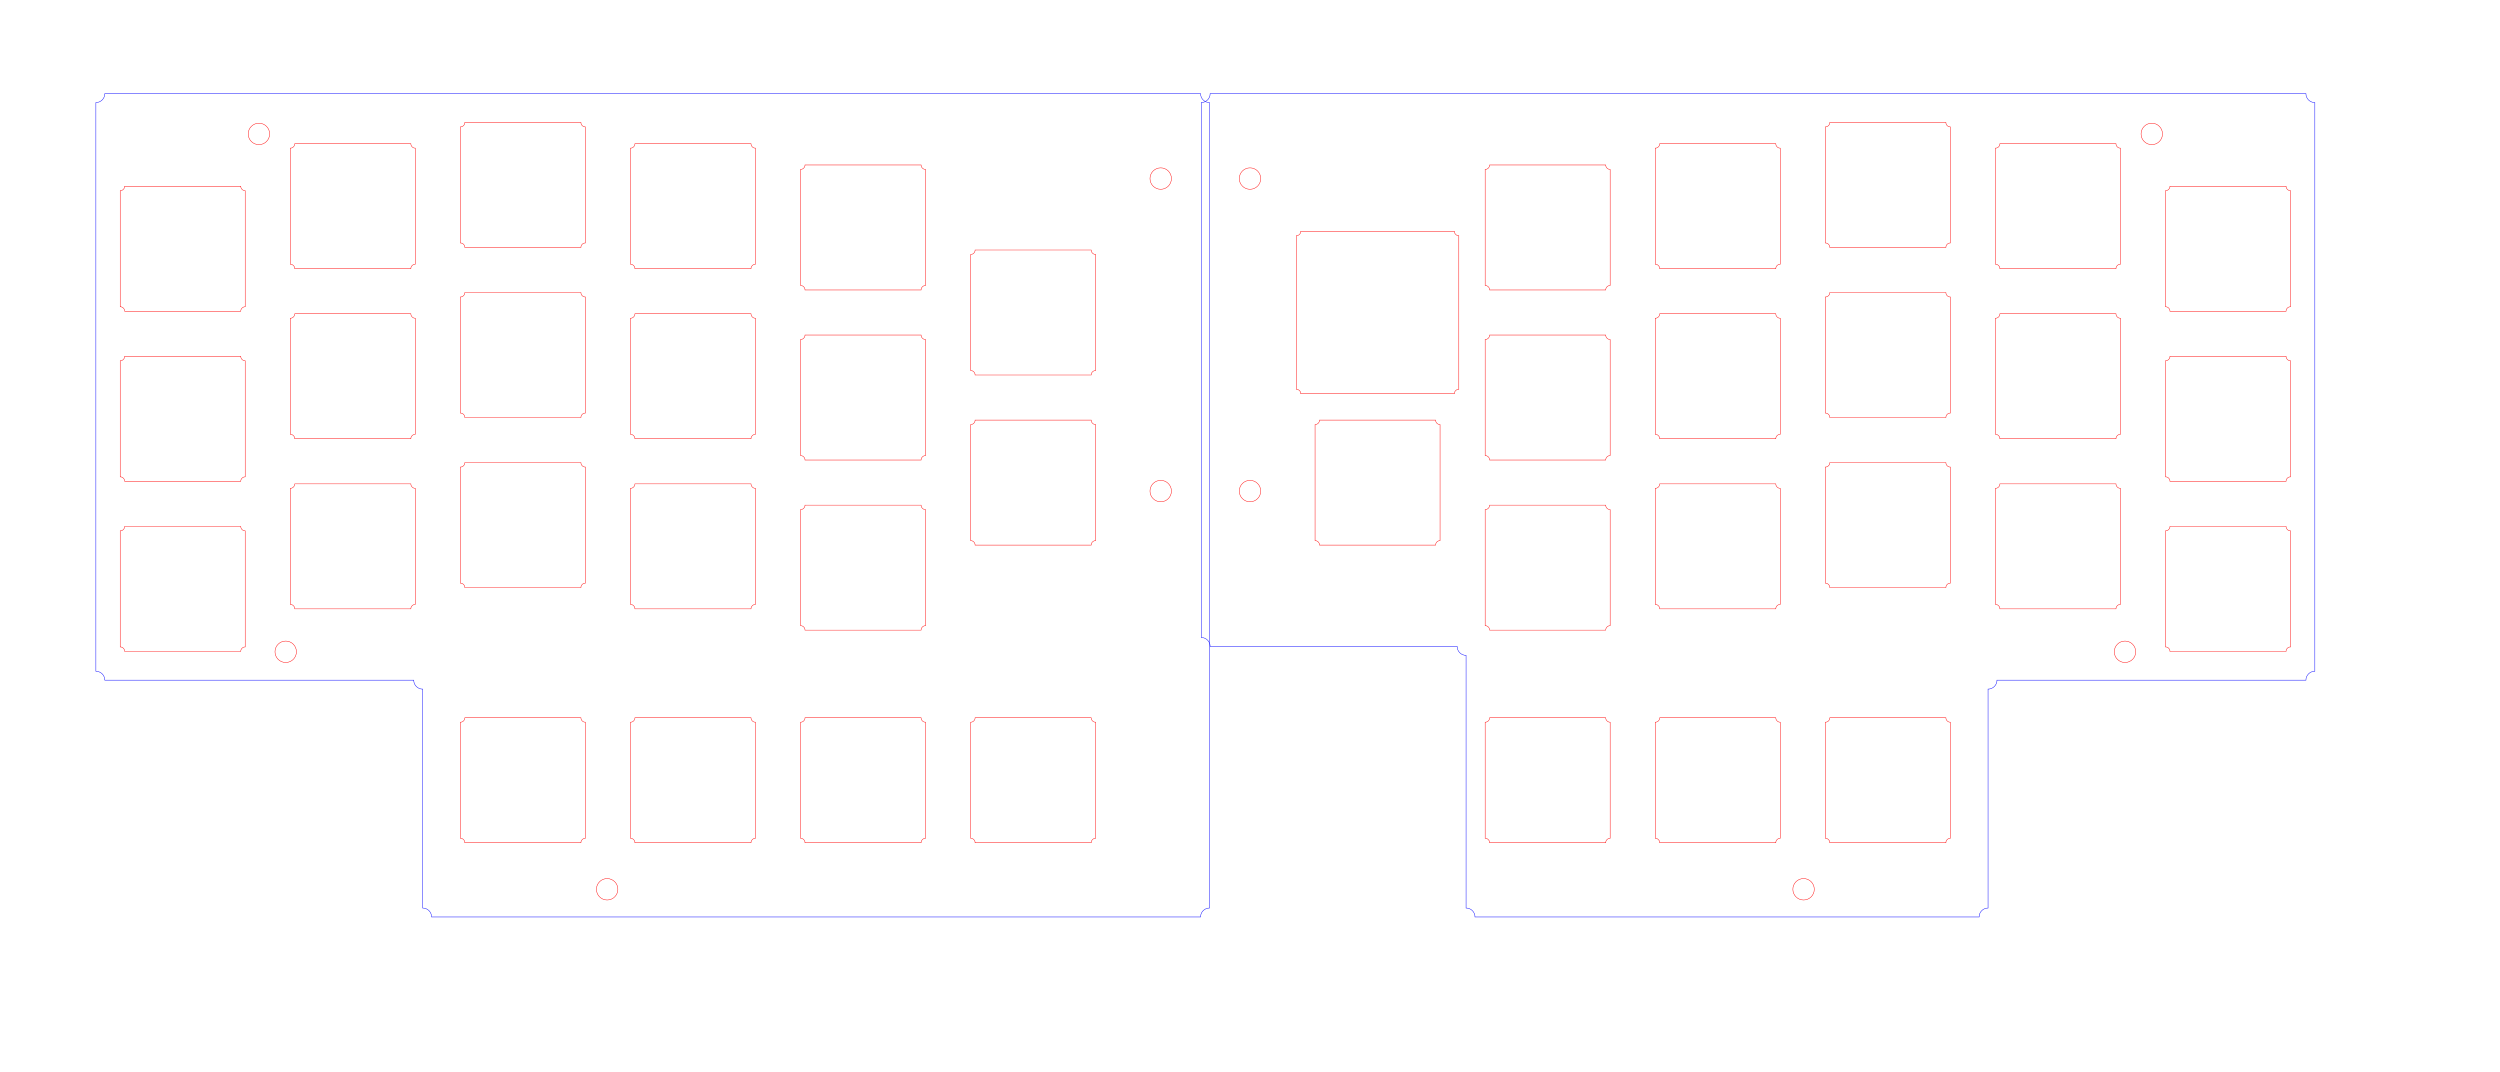
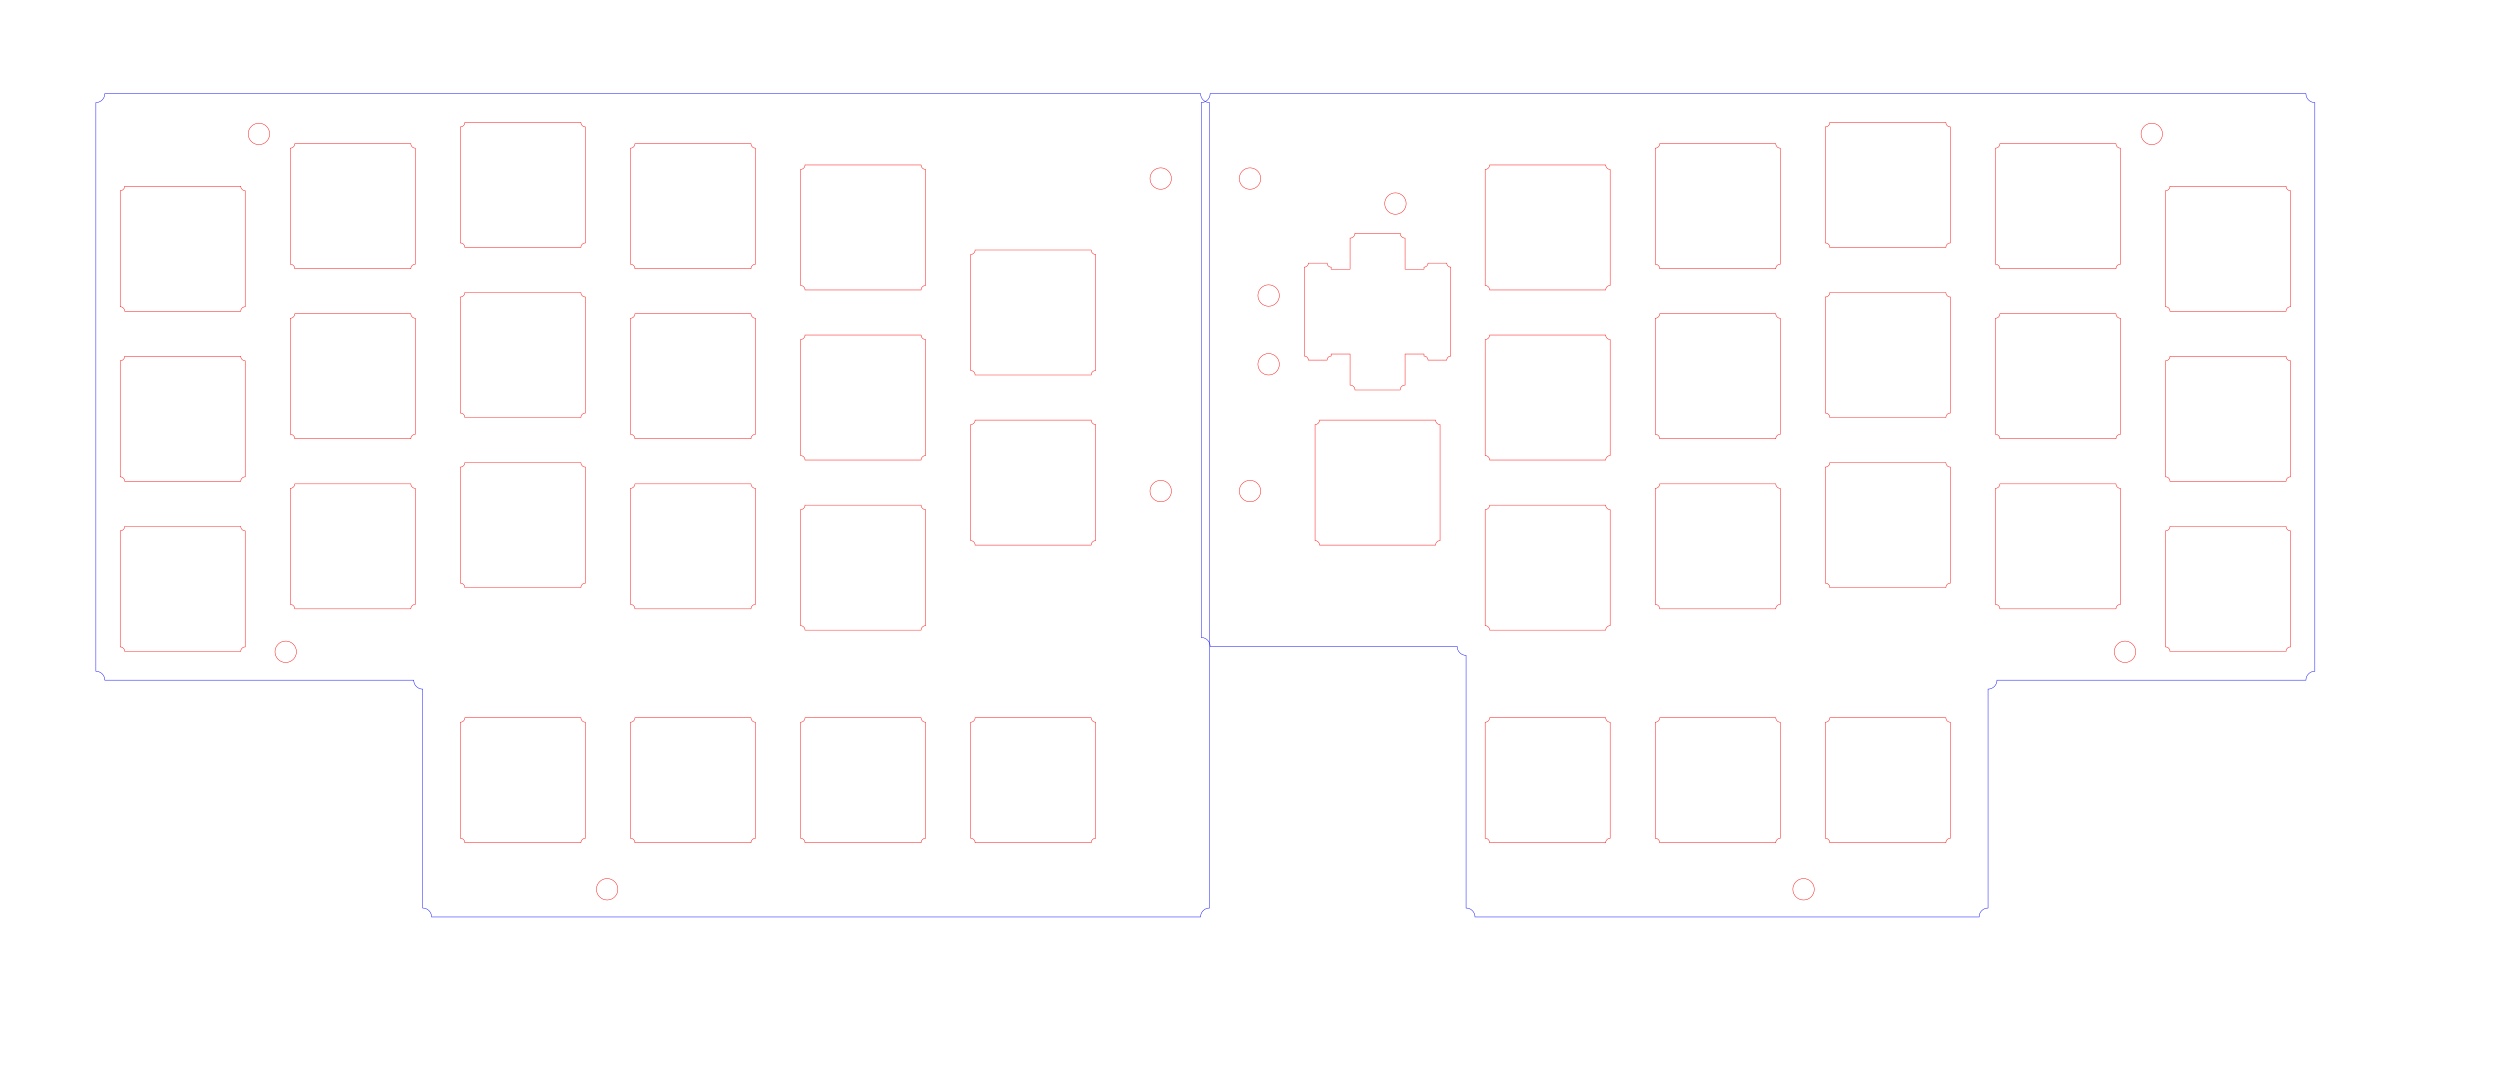
<svg xmlns="http://www.w3.org/2000/svg" version="1.1" width="280.0mm" height="120.0mm" viewBox="0 0 280.0 120.0">
  <g id="CUT2" style="fill:none;stroke:#0000ff;stroke-width:0.05">
    <path d="M 10.738 11.488 A 1 1 0 0 0 11.738 10.488 L 134.463 10.488 A 1 1 0 0 0 135.463 11.488 L 135.463 101.7 A 1 1 0 0 0 134.463 102.7 L 48.337 102.7 A 1 1 0 0 0 47.337 101.7 L 47.337 77.181 A 1 1 0 0 1 46.337 76.181 L 11.738 76.181 A 1 1 0 0 0 10.738 75.181 L 10.738 11.488 Z" />
    <path d="M 134.537 11.488 A 1 1 0 0 0 135.537 10.488 L 258.262 10.488 A 1 1 0 0 0 259.262 11.488 L 259.262 75.181 A 1 1 0 0 0 258.262 76.181 L 223.662 76.181 A 1 1 0 0 1 222.662 77.181 L 222.662 101.7 A 1 1 0 0 0 221.662 102.7 L 165.2 102.7 A 1 1 0 0 0 164.2 101.7 L 164.2 73.4 A 1 1 0 0 1 163.2 72.4 L 135.537 72.4 A 1 1 0 0 0 134.537 71.4 L 134.537 11.488 Z" />
  </g>
  <g id="CUT1" style="fill:none;stroke:#ff0000;stroke-width:0.05">
    <path d="M 13.463 21.356 A 0.5 0.5 0 0 0 13.963 20.856 L 26.962 20.856 A 0.5 0.5 0 0 0 27.462 21.356 L 27.462 34.356 A 0.5 0.5 0 0 0 26.962 34.856 L 13.963 34.856 A 0.5 0.5 0 0 0 13.463 34.356 L 13.463 21.356 Z" />
    <path d="M 13.463 40.406 A 0.5 0.5 0 0 0 13.963 39.906 L 26.962 39.906 A 0.5 0.5 0 0 0 27.462 40.406 L 27.462 53.406 A 0.5 0.5 0 0 0 26.962 53.906 L 13.963 53.906 A 0.5 0.5 0 0 0 13.463 53.406 L 13.463 40.406 Z" />
    <path d="M 13.463 59.456 A 0.5 0.5 0 0 0 13.963 58.956 L 26.962 58.956 A 0.5 0.5 0 0 0 27.462 59.456 L 27.462 72.456 A 0.5 0.5 0 0 0 26.962 72.956 L 13.963 72.956 A 0.5 0.5 0 0 0 13.463 72.456 L 13.463 59.456 Z" />
    <path d="M 32.513 16.594 A 0.5 0.5 0 0 0 33.013 16.094 L 46.013 16.094 A 0.5 0.5 0 0 0 46.513 16.594 L 46.513 29.594 A 0.5 0.5 0 0 0 46.013 30.094 L 33.013 30.094 A 0.5 0.5 0 0 0 32.513 29.594 L 32.513 16.594 Z" />
    <path d="M 32.513 35.644 A 0.5 0.5 0 0 0 33.013 35.144 L 46.013 35.144 A 0.5 0.5 0 0 0 46.513 35.644 L 46.513 48.644 A 0.5 0.5 0 0 0 46.013 49.144 L 33.013 49.144 A 0.5 0.5 0 0 0 32.513 48.644 L 32.513 35.644 Z" />
    <path d="M 32.513 54.694 A 0.5 0.5 0 0 0 33.013 54.194 L 46.013 54.194 A 0.5 0.5 0 0 0 46.513 54.694 L 46.513 67.694 A 0.5 0.5 0 0 0 46.013 68.194 L 33.013 68.194 A 0.5 0.5 0 0 0 32.513 67.694 L 32.513 54.694 Z" />
    <path d="M 51.562 14.213 A 0.5 0.5 0 0 0 52.062 13.713 L 65.062 13.713 A 0.5 0.5 0 0 0 65.562 14.213 L 65.562 27.212 A 0.5 0.5 0 0 0 65.062 27.712 L 52.062 27.712 A 0.5 0.5 0 0 0 51.562 27.212 L 51.562 14.213 Z" />
    <path d="M 51.562 33.263 A 0.5 0.5 0 0 0 52.062 32.763 L 65.062 32.763 A 0.5 0.5 0 0 0 65.562 33.263 L 65.562 46.263 A 0.5 0.5 0 0 0 65.062 46.763 L 52.062 46.763 A 0.5 0.5 0 0 0 51.562 46.263 L 51.562 33.263 Z" />
    <path d="M 51.562 52.312 A 0.5 0.5 0 0 0 52.062 51.812 L 65.062 51.812 A 0.5 0.5 0 0 0 65.562 52.312 L 65.562 65.312 A 0.5 0.5 0 0 0 65.062 65.812 L 52.062 65.812 A 0.5 0.5 0 0 0 51.562 65.312 L 51.562 52.312 Z" />
    <path d="M 70.612 16.594 A 0.5 0.5 0 0 0 71.112 16.094 L 84.112 16.094 A 0.5 0.5 0 0 0 84.612 16.594 L 84.612 29.594 A 0.5 0.5 0 0 0 84.112 30.094 L 71.112 30.094 A 0.5 0.5 0 0 0 70.612 29.594 L 70.612 16.594 Z" />
    <path d="M 70.612 35.644 A 0.5 0.5 0 0 0 71.112 35.144 L 84.112 35.144 A 0.5 0.5 0 0 0 84.612 35.644 L 84.612 48.644 A 0.5 0.5 0 0 0 84.112 49.144 L 71.112 49.144 A 0.5 0.5 0 0 0 70.612 48.644 L 70.612 35.644 Z" />
    <path d="M 70.612 54.694 A 0.5 0.5 0 0 0 71.112 54.194 L 84.112 54.194 A 0.5 0.5 0 0 0 84.612 54.694 L 84.612 67.694 A 0.5 0.5 0 0 0 84.112 68.194 L 71.112 68.194 A 0.5 0.5 0 0 0 70.612 67.694 L 70.612 54.694 Z" />
    <path d="M 89.662 18.975 A 0.5 0.5 0 0 0 90.162 18.475 L 103.162 18.475 A 0.5 0.5 0 0 0 103.662 18.975 L 103.662 31.975 A 0.5 0.5 0 0 0 103.162 32.475 L 90.162 32.475 A 0.5 0.5 0 0 0 89.662 31.975 L 89.662 18.975 Z" />
    <path d="M 89.662 38.025 A 0.5 0.5 0 0 0 90.162 37.525 L 103.162 37.525 A 0.5 0.5 0 0 0 103.662 38.025 L 103.662 51.025 A 0.5 0.5 0 0 0 103.162 51.525 L 90.162 51.525 A 0.5 0.5 0 0 0 89.662 51.025 L 89.662 38.025 Z" />
    <path d="M 89.662 57.075 A 0.5 0.5 0 0 0 90.162 56.575 L 103.162 56.575 A 0.5 0.5 0 0 0 103.662 57.075 L 103.662 70.075 A 0.5 0.5 0 0 0 103.162 70.575 L 90.162 70.575 A 0.5 0.5 0 0 0 89.662 70.075 L 89.662 57.075 Z" />
    <path d="M 108.713 28.5 A 0.5 0.5 0 0 0 109.213 28 L 122.213 28 A 0.5 0.5 0 0 0 122.713 28.5 L 122.713 41.5 A 0.5 0.5 0 0 0 122.213 42 L 109.213 42 A 0.5 0.5 0 0 0 108.713 41.5 L 108.713 28.5 Z" />
    <path d="M 108.713 47.55 A 0.5 0.5 0 0 0 109.213 47.05 L 122.213 47.05 A 0.5 0.5 0 0 0 122.713 47.55 L 122.713 60.55 A 0.5 0.5 0 0 0 122.213 61.05 L 109.213 61.05 A 0.5 0.5 0 0 0 108.713 60.55 L 108.713 47.55 Z" />
    <path d="M 51.562 80.888 A 0.5 0.5 0 0 0 52.062 80.388 L 65.062 80.388 A 0.5 0.5 0 0 0 65.562 80.888 L 65.562 93.888 A 0.5 0.5 0 0 0 65.062 94.388 L 52.062 94.388 A 0.5 0.5 0 0 0 51.562 93.888 L 51.562 80.888 Z" />
    <path d="M 70.612 80.888 A 0.5 0.5 0 0 0 71.112 80.388 L 84.112 80.388 A 0.5 0.5 0 0 0 84.612 80.888 L 84.612 93.888 A 0.5 0.5 0 0 0 84.112 94.388 L 71.112 94.388 A 0.5 0.5 0 0 0 70.612 93.888 L 70.612 80.888 Z" />
    <path d="M 89.662 80.888 A 0.5 0.5 0 0 0 90.162 80.388 L 103.162 80.388 A 0.5 0.5 0 0 0 103.662 80.888 L 103.662 93.888 A 0.5 0.5 0 0 0 103.162 94.388 L 90.162 94.388 A 0.5 0.5 0 0 0 89.662 93.888 L 89.662 80.888 Z" />
    <path d="M 108.713 80.888 A 0.5 0.5 0 0 0 109.213 80.388 L 122.213 80.388 A 0.5 0.5 0 0 0 122.713 80.888 L 122.713 93.888 A 0.5 0.5 0 0 0 122.213 94.388 L 109.213 94.388 A 0.5 0.5 0 0 0 108.713 93.888 L 108.713 80.888 Z" />
    <path d="M 128.8 20 A 1.2 1.2 0 1 0 131.2 20 A 1.2 1.2 0 1 0 128.8 20 Z" />
    <path d="M 128.8 55 A 1.2 1.2 0 1 0 131.2 55 A 1.2 1.2 0 1 0 128.8 55 Z" />
    <path d="M 27.8 15 A 1.2 1.2 0 1 0 30.2 15 A 1.2 1.2 0 1 0 27.8 15 Z" />
    <path d="M 30.8 73 A 1.2 1.2 0 1 0 33.2 73 A 1.2 1.2 0 1 0 30.8 73 Z" />
    <path d="M 66.8 99.6 A 1.2 1.2 0 1 0 69.2 99.6 A 1.2 1.2 0 1 0 66.8 99.6 Z" />
    <path d="M 242.537 21.356 A 0.5 0.5 0 0 0 243.037 20.856 L 256.038 20.856 A 0.5 0.5 0 0 0 256.538 21.356 L 256.538 34.356 A 0.5 0.5 0 0 0 256.038 34.856 L 243.037 34.856 A 0.5 0.5 0 0 0 242.537 34.356 L 242.537 21.356 Z" />
    <path d="M 242.537 40.406 A 0.5 0.5 0 0 0 243.037 39.906 L 256.038 39.906 A 0.5 0.5 0 0 0 256.538 40.406 L 256.538 53.406 A 0.5 0.5 0 0 0 256.038 53.906 L 243.037 53.906 A 0.5 0.5 0 0 0 242.537 53.406 L 242.537 40.406 Z" />
    <path d="M 242.537 59.456 A 0.5 0.5 0 0 0 243.037 58.956 L 256.038 58.956 A 0.5 0.5 0 0 0 256.538 59.456 L 256.538 72.456 A 0.5 0.5 0 0 0 256.038 72.956 L 243.037 72.956 A 0.5 0.5 0 0 0 242.537 72.456 L 242.537 59.456 Z" />
    <path d="M 223.488 16.594 A 0.5 0.5 0 0 0 223.988 16.094 L 236.988 16.094 A 0.5 0.5 0 0 0 237.488 16.594 L 237.488 29.594 A 0.5 0.5 0 0 0 236.988 30.094 L 223.988 30.094 A 0.5 0.5 0 0 0 223.488 29.594 L 223.488 16.594 Z" />
    <path d="M 223.488 35.644 A 0.5 0.5 0 0 0 223.988 35.144 L 236.988 35.144 A 0.5 0.5 0 0 0 237.488 35.644 L 237.488 48.644 A 0.5 0.5 0 0 0 236.988 49.144 L 223.988 49.144 A 0.5 0.5 0 0 0 223.488 48.644 L 223.488 35.644 Z" />
    <path d="M 223.488 54.694 A 0.5 0.5 0 0 0 223.988 54.194 L 236.988 54.194 A 0.5 0.5 0 0 0 237.488 54.694 L 237.488 67.694 A 0.5 0.5 0 0 0 236.988 68.194 L 223.988 68.194 A 0.5 0.5 0 0 0 223.488 67.694 L 223.488 54.694 Z" />
    <path d="M 204.438 14.213 A 0.5 0.5 0 0 0 204.938 13.713 L 217.938 13.713 A 0.5 0.5 0 0 0 218.438 14.213 L 218.438 27.212 A 0.5 0.5 0 0 0 217.938 27.712 L 204.938 27.712 A 0.5 0.5 0 0 0 204.438 27.212 L 204.438 14.213 Z" />
    <path d="M 204.438 33.263 A 0.5 0.5 0 0 0 204.938 32.763 L 217.938 32.763 A 0.5 0.5 0 0 0 218.438 33.263 L 218.438 46.263 A 0.5 0.5 0 0 0 217.938 46.763 L 204.938 46.763 A 0.5 0.5 0 0 0 204.438 46.263 L 204.438 33.263 Z" />
    <path d="M 204.438 52.312 A 0.5 0.5 0 0 0 204.938 51.812 L 217.938 51.812 A 0.5 0.5 0 0 0 218.438 52.312 L 218.438 65.312 A 0.5 0.5 0 0 0 217.938 65.812 L 204.938 65.812 A 0.5 0.5 0 0 0 204.438 65.312 L 204.438 52.312 Z" />
    <path d="M 185.387 16.594 A 0.5 0.5 0 0 0 185.887 16.094 L 198.887 16.094 A 0.5 0.5 0 0 0 199.387 16.594 L 199.387 29.594 A 0.5 0.5 0 0 0 198.887 30.094 L 185.887 30.094 A 0.5 0.5 0 0 0 185.387 29.594 L 185.387 16.594 Z" />
    <path d="M 185.387 35.644 A 0.5 0.5 0 0 0 185.887 35.144 L 198.887 35.144 A 0.5 0.5 0 0 0 199.387 35.644 L 199.387 48.644 A 0.5 0.5 0 0 0 198.887 49.144 L 185.887 49.144 A 0.5 0.5 0 0 0 185.387 48.644 L 185.387 35.644 Z" />
    <path d="M 185.387 54.694 A 0.5 0.5 0 0 0 185.887 54.194 L 198.887 54.194 A 0.5 0.5 0 0 0 199.387 54.694 L 199.387 67.694 A 0.5 0.5 0 0 0 198.887 68.194 L 185.887 68.194 A 0.5 0.5 0 0 0 185.387 67.694 L 185.387 54.694 Z" />
    <path d="M 166.338 18.975 A 0.5 0.5 0 0 0 166.838 18.475 L 179.838 18.475 A 0.5 0.5 0 0 0 180.338 18.975 L 180.338 31.975 A 0.5 0.5 0 0 0 179.838 32.475 L 166.838 32.475 A 0.5 0.5 0 0 0 166.338 31.975 L 166.338 18.975 Z" />
    <path d="M 166.338 38.025 A 0.5 0.5 0 0 0 166.838 37.525 L 179.838 37.525 A 0.5 0.5 0 0 0 180.338 38.025 L 180.338 51.025 A 0.5 0.5 0 0 0 179.838 51.525 L 166.838 51.525 A 0.5 0.5 0 0 0 166.338 51.025 L 166.338 38.025 Z" />
    <path d="M 166.338 57.075 A 0.5 0.5 0 0 0 166.838 56.575 L 179.838 56.575 A 0.5 0.5 0 0 0 180.338 57.075 L 180.338 70.075 A 0.5 0.5 0 0 0 179.838 70.575 L 166.838 70.575 A 0.5 0.5 0 0 0 166.338 70.075 L 166.338 57.075 Z" />
    <path d="M 147.287 47.55 A 0.5 0.5 0 0 0 147.787 47.05 L 160.787 47.05 A 0.5 0.5 0 0 0 161.287 47.55 L 161.287 60.55 A 0.5 0.5 0 0 0 160.787 61.05 L 147.787 61.05 A 0.5 0.5 0 0 0 147.287 60.55 L 147.287 47.55 Z" />
    <path d="M 166.338 80.888 A 0.5 0.5 0 0 0 166.838 80.388 L 179.838 80.388 A 0.5 0.5 0 0 0 180.338 80.888 L 180.338 93.888 A 0.5 0.5 0 0 0 179.838 94.388 L 166.838 94.388 A 0.5 0.5 0 0 0 166.338 93.888 L 166.338 80.888 Z" />
    <path d="M 185.387 80.888 A 0.5 0.5 0 0 0 185.887 80.388 L 198.887 80.388 A 0.5 0.5 0 0 0 199.387 80.888 L 199.387 93.888 A 0.5 0.5 0 0 0 198.887 94.388 L 185.887 94.388 A 0.5 0.5 0 0 0 185.387 93.888 L 185.387 80.888 Z" />
    <path d="M 204.438 80.888 A 0.5 0.5 0 0 0 204.938 80.388 L 217.938 80.388 A 0.5 0.5 0 0 0 218.438 80.888 L 218.438 93.888 A 0.5 0.5 0 0 0 217.938 94.388 L 204.938 94.388 A 0.5 0.5 0 0 0 204.438 93.888 L 204.438 80.888 Z" />
-     <path d="M 145.188 26.4 A 0.5 0.5 0 0 0 145.688 25.9 L 162.887 25.9 A 0.5 0.5 0 0 0 163.387 26.4 L 163.387 43.6 A 0.5 0.5 0 0 0 162.887 44.1 L 145.688 44.1 A 0.5 0.5 0 0 0 145.188 43.6 L 145.188 26.4 Z" />
+     <path d="M 151.208 26.67 A 0.55 0.55 0 0 0 151.757 26.12 L 156.817 26.12 A 0.55 0.55 0 0 0 157.368 26.67 L 157.368 30.15 L 159.488 30.15 L 159.488 29.92 A 0.45 0.45 0 0 0 159.938 29.47 L 162.037 29.47 A 0.45 0.45 0 0 0 162.488 29.92 L 162.488 39.88 A 0.45 0.45 0 0 0 162.037 40.33 L 159.938 40.33 A 0.45 0.45 0 0 0 159.488 39.88 L 159.488 39.65 L 157.368 39.65 L 157.368 43.13 A 0.55 0.55 0 0 0 156.817 43.68 L 151.757 43.68 A 0.55 0.55 0 0 0 151.208 43.13 L 151.208 39.65 L 149.088 39.65 L 149.088 39.88 A 0.45 0.45 0 0 0 148.637 40.33 L 146.537 40.33 A 0.45 0.45 0 0 0 146.088 39.88 L 146.088 29.92 A 0.45 0.45 0 0 0 146.537 29.47 L 148.637 29.47 A 0.45 0.45 0 0 0 149.088 29.92 L 149.088 30.15 L 151.208 30.15 L 151.208 26.67 Z" />
    <path d="M 138.8 20 A 1.2 1.2 0 1 0 141.2 20 A 1.2 1.2 0 1 0 138.8 20 Z" />
    <path d="M 138.8 55 A 1.2 1.2 0 1 0 141.2 55 A 1.2 1.2 0 1 0 138.8 55 Z" />
    <path d="M 239.8 15 A 1.2 1.2 0 1 0 242.2 15 A 1.2 1.2 0 1 0 239.8 15 Z" />
    <path d="M 236.8 73 A 1.2 1.2 0 1 0 239.2 73 A 1.2 1.2 0 1 0 236.8 73 Z" />
    <path d="M 200.8 99.6 A 1.2 1.2 0 1 0 203.2 99.6 A 1.2 1.2 0 1 0 200.8 99.6 Z" />
+     <path d="M 140.887 33.1 A 1.2 1.2 0 1 0 143.287 33.1 A 1.2 1.2 0 1 0 140.887 33.1 Z" />
+     <path d="M 140.887 40.8 A 1.2 1.2 0 1 0 143.287 40.8 A 1.2 1.2 0 1 0 140.887 40.8 Z" />
+     <path d="M 155.088 22.8 A 1.2 1.2 0 1 0 157.488 22.8 A 1.2 1.2 0 1 0 155.088 22.8 Z" />
  </g>
</svg>
